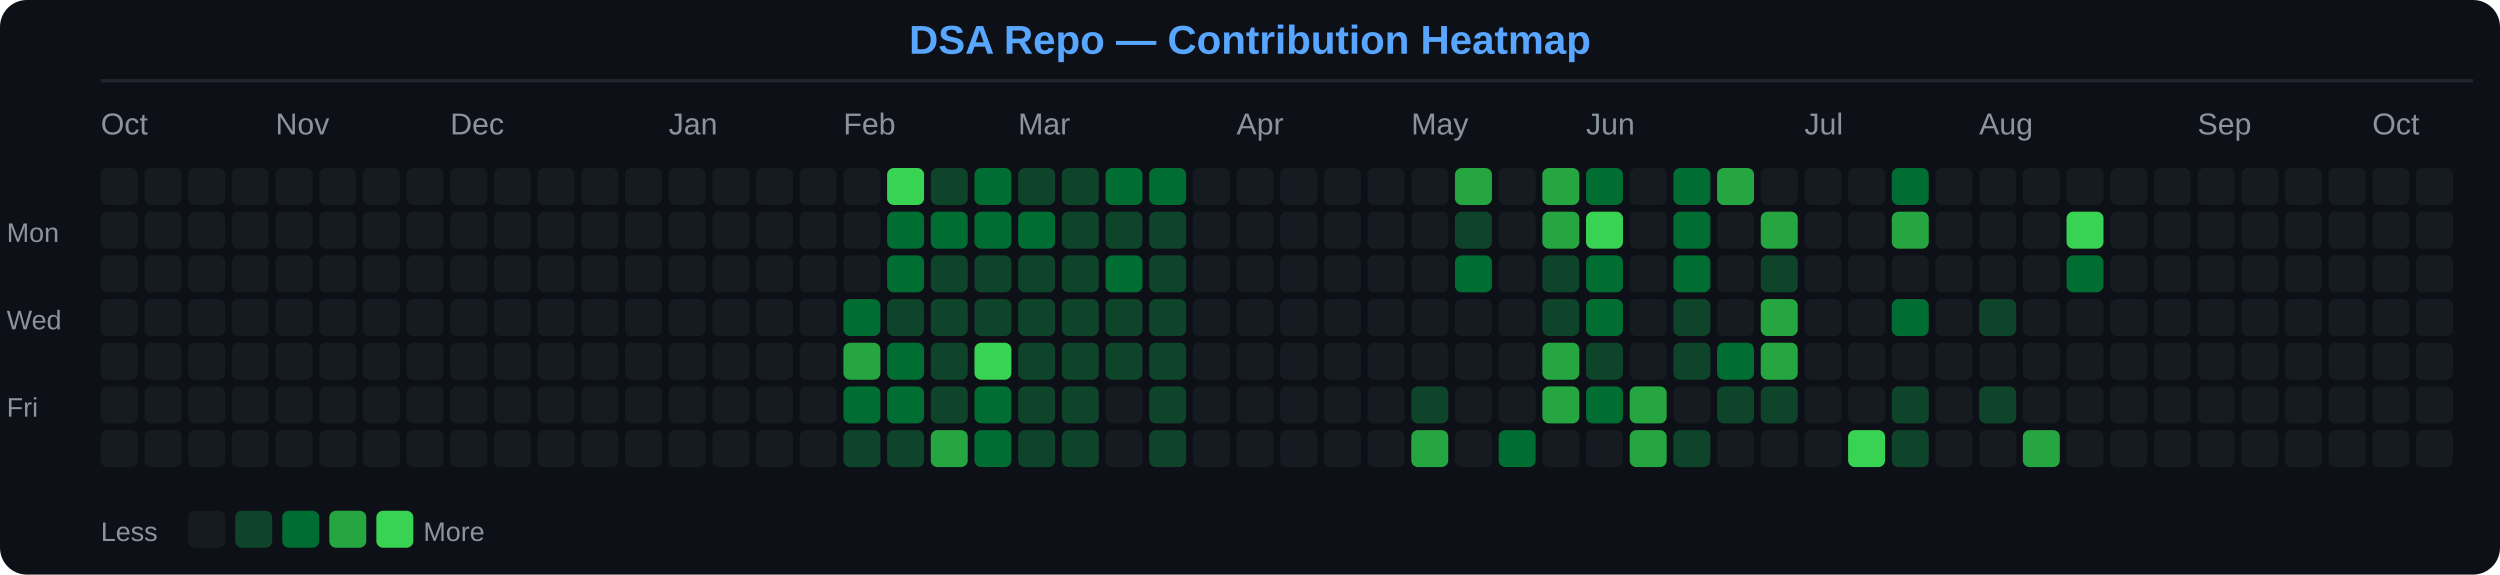
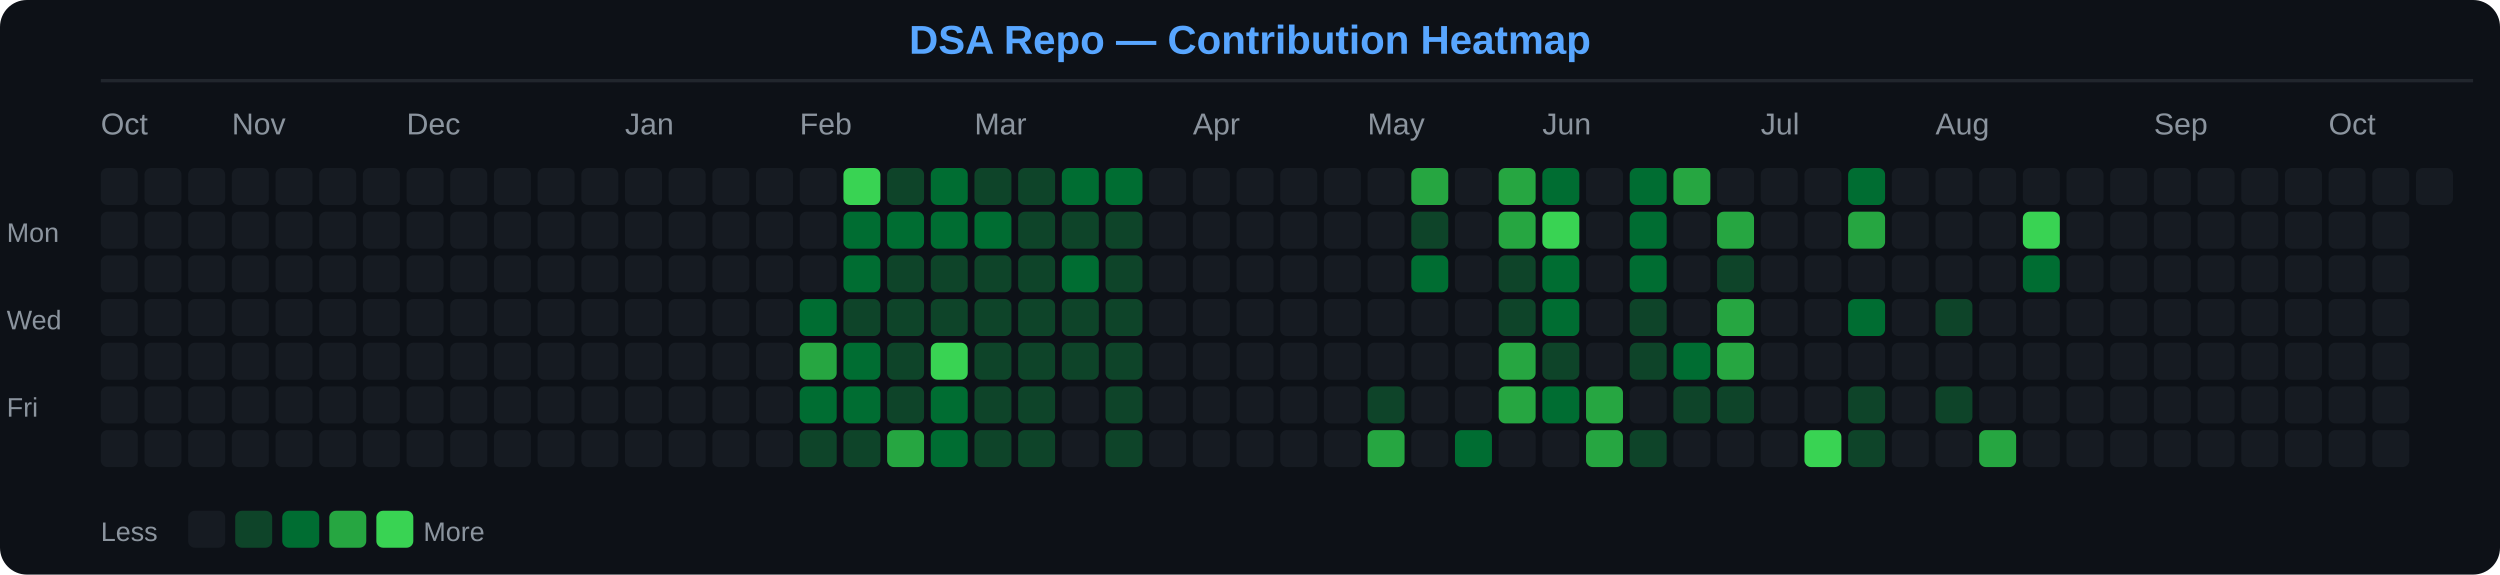
<svg xmlns="http://www.w3.org/2000/svg" width="744" height="171" viewBox="0 0 744 171">
  <rect width="744" height="171" fill="#0d1117" rx="8" />
  <text x="372" y="16" fill="#58a6ff" font-family="Arial,sans-serif" font-size="12" text-anchor="middle" font-weight="bold">DSA Repo — Contribution Heatmap</text>
  <line x1="30" y1="24" x2="736" y2="24" stroke="#21262d" stroke-width="1" />
  <text x="2" y="72" fill="#8b949e" font-family="Arial,sans-serif" font-size="8">Mon</text>
  <text x="2" y="98" fill="#8b949e" font-family="Arial,sans-serif" font-size="8">Wed</text>
  <text x="2" y="124" fill="#8b949e" font-family="Arial,sans-serif" font-size="8">Fri</text>
  <text x="30" y="40" fill="#8b949e" font-family="Arial,sans-serif" font-size="9">Oct</text>
  <rect x="30" y="50" width="11" height="11" rx="2" fill="#161b22" />
  <rect x="30" y="63" width="11" height="11" rx="2" fill="#161b22" />
  <rect x="30" y="76" width="11" height="11" rx="2" fill="#161b22" />
  <rect x="30" y="89" width="11" height="11" rx="2" fill="#161b22" />
  <rect x="30" y="102" width="11" height="11" rx="2" fill="#161b22" />
  <rect x="30" y="115" width="11" height="11" rx="2" fill="#161b22" />
  <rect x="30" y="128" width="11" height="11" rx="2" fill="#161b22" />
  <rect x="43" y="50" width="11" height="11" rx="2" fill="#161b22" />
  <rect x="43" y="63" width="11" height="11" rx="2" fill="#161b22" />
  <rect x="43" y="76" width="11" height="11" rx="2" fill="#161b22" />
  <rect x="43" y="89" width="11" height="11" rx="2" fill="#161b22" />
  <rect x="43" y="102" width="11" height="11" rx="2" fill="#161b22" />
  <rect x="43" y="115" width="11" height="11" rx="2" fill="#161b22" />
  <rect x="43" y="128" width="11" height="11" rx="2" fill="#161b22" />
  <rect x="56" y="50" width="11" height="11" rx="2" fill="#161b22" />
  <rect x="56" y="63" width="11" height="11" rx="2" fill="#161b22" />
  <rect x="56" y="76" width="11" height="11" rx="2" fill="#161b22" />
  <rect x="56" y="89" width="11" height="11" rx="2" fill="#161b22" />
  <rect x="56" y="102" width="11" height="11" rx="2" fill="#161b22" />
  <rect x="56" y="115" width="11" height="11" rx="2" fill="#161b22" />
  <rect x="56" y="128" width="11" height="11" rx="2" fill="#161b22" />
+   <text x="69" y="40" fill="#8b949e" font-family="Arial,sans-serif" font-size="9">Nov</text>
  <rect x="69" y="50" width="11" height="11" rx="2" fill="#161b22" />
  <rect x="69" y="63" width="11" height="11" rx="2" fill="#161b22" />
  <rect x="69" y="76" width="11" height="11" rx="2" fill="#161b22" />
  <rect x="69" y="89" width="11" height="11" rx="2" fill="#161b22" />
  <rect x="69" y="102" width="11" height="11" rx="2" fill="#161b22" />
  <rect x="69" y="115" width="11" height="11" rx="2" fill="#161b22" />
  <rect x="69" y="128" width="11" height="11" rx="2" fill="#161b22" />
-   <text x="82" y="40" fill="#8b949e" font-family="Arial,sans-serif" font-size="9">Nov</text>
  <rect x="82" y="50" width="11" height="11" rx="2" fill="#161b22" />
  <rect x="82" y="63" width="11" height="11" rx="2" fill="#161b22" />
  <rect x="82" y="76" width="11" height="11" rx="2" fill="#161b22" />
  <rect x="82" y="89" width="11" height="11" rx="2" fill="#161b22" />
  <rect x="82" y="102" width="11" height="11" rx="2" fill="#161b22" />
  <rect x="82" y="115" width="11" height="11" rx="2" fill="#161b22" />
  <rect x="82" y="128" width="11" height="11" rx="2" fill="#161b22" />
  <rect x="95" y="50" width="11" height="11" rx="2" fill="#161b22" />
  <rect x="95" y="63" width="11" height="11" rx="2" fill="#161b22" />
  <rect x="95" y="76" width="11" height="11" rx="2" fill="#161b22" />
  <rect x="95" y="89" width="11" height="11" rx="2" fill="#161b22" />
  <rect x="95" y="102" width="11" height="11" rx="2" fill="#161b22" />
  <rect x="95" y="115" width="11" height="11" rx="2" fill="#161b22" />
  <rect x="95" y="128" width="11" height="11" rx="2" fill="#161b22" />
  <rect x="108" y="50" width="11" height="11" rx="2" fill="#161b22" />
  <rect x="108" y="63" width="11" height="11" rx="2" fill="#161b22" />
  <rect x="108" y="76" width="11" height="11" rx="2" fill="#161b22" />
  <rect x="108" y="89" width="11" height="11" rx="2" fill="#161b22" />
  <rect x="108" y="102" width="11" height="11" rx="2" fill="#161b22" />
  <rect x="108" y="115" width="11" height="11" rx="2" fill="#161b22" />
  <rect x="108" y="128" width="11" height="11" rx="2" fill="#161b22" />
+   <text x="121" y="40" fill="#8b949e" font-family="Arial,sans-serif" font-size="9">Dec</text>
  <rect x="121" y="50" width="11" height="11" rx="2" fill="#161b22" />
  <rect x="121" y="63" width="11" height="11" rx="2" fill="#161b22" />
  <rect x="121" y="76" width="11" height="11" rx="2" fill="#161b22" />
  <rect x="121" y="89" width="11" height="11" rx="2" fill="#161b22" />
  <rect x="121" y="102" width="11" height="11" rx="2" fill="#161b22" />
  <rect x="121" y="115" width="11" height="11" rx="2" fill="#161b22" />
  <rect x="121" y="128" width="11" height="11" rx="2" fill="#161b22" />
-   <text x="134" y="40" fill="#8b949e" font-family="Arial,sans-serif" font-size="9">Dec</text>
  <rect x="134" y="50" width="11" height="11" rx="2" fill="#161b22" />
  <rect x="134" y="63" width="11" height="11" rx="2" fill="#161b22" />
  <rect x="134" y="76" width="11" height="11" rx="2" fill="#161b22" />
  <rect x="134" y="89" width="11" height="11" rx="2" fill="#161b22" />
  <rect x="134" y="102" width="11" height="11" rx="2" fill="#161b22" />
  <rect x="134" y="115" width="11" height="11" rx="2" fill="#161b22" />
  <rect x="134" y="128" width="11" height="11" rx="2" fill="#161b22" />
  <rect x="147" y="50" width="11" height="11" rx="2" fill="#161b22" />
  <rect x="147" y="63" width="11" height="11" rx="2" fill="#161b22" />
  <rect x="147" y="76" width="11" height="11" rx="2" fill="#161b22" />
  <rect x="147" y="89" width="11" height="11" rx="2" fill="#161b22" />
  <rect x="147" y="102" width="11" height="11" rx="2" fill="#161b22" />
  <rect x="147" y="115" width="11" height="11" rx="2" fill="#161b22" />
  <rect x="147" y="128" width="11" height="11" rx="2" fill="#161b22" />
  <rect x="160" y="50" width="11" height="11" rx="2" fill="#161b22" />
  <rect x="160" y="63" width="11" height="11" rx="2" fill="#161b22" />
  <rect x="160" y="76" width="11" height="11" rx="2" fill="#161b22" />
  <rect x="160" y="89" width="11" height="11" rx="2" fill="#161b22" />
  <rect x="160" y="102" width="11" height="11" rx="2" fill="#161b22" />
  <rect x="160" y="115" width="11" height="11" rx="2" fill="#161b22" />
  <rect x="160" y="128" width="11" height="11" rx="2" fill="#161b22" />
  <rect x="173" y="50" width="11" height="11" rx="2" fill="#161b22" />
  <rect x="173" y="63" width="11" height="11" rx="2" fill="#161b22" />
  <rect x="173" y="76" width="11" height="11" rx="2" fill="#161b22" />
  <rect x="173" y="89" width="11" height="11" rx="2" fill="#161b22" />
  <rect x="173" y="102" width="11" height="11" rx="2" fill="#161b22" />
  <rect x="173" y="115" width="11" height="11" rx="2" fill="#161b22" />
  <rect x="173" y="128" width="11" height="11" rx="2" fill="#161b22" />
+   <text x="186" y="40" fill="#8b949e" font-family="Arial,sans-serif" font-size="9">Jan</text>
  <rect x="186" y="50" width="11" height="11" rx="2" fill="#161b22" />
  <rect x="186" y="63" width="11" height="11" rx="2" fill="#161b22" />
  <rect x="186" y="76" width="11" height="11" rx="2" fill="#161b22" />
  <rect x="186" y="89" width="11" height="11" rx="2" fill="#161b22" />
  <rect x="186" y="102" width="11" height="11" rx="2" fill="#161b22" />
  <rect x="186" y="115" width="11" height="11" rx="2" fill="#161b22" />
  <rect x="186" y="128" width="11" height="11" rx="2" fill="#161b22" />
-   <text x="199" y="40" fill="#8b949e" font-family="Arial,sans-serif" font-size="9">Jan</text>
  <rect x="199" y="50" width="11" height="11" rx="2" fill="#161b22" />
  <rect x="199" y="63" width="11" height="11" rx="2" fill="#161b22" />
  <rect x="199" y="76" width="11" height="11" rx="2" fill="#161b22" />
  <rect x="199" y="89" width="11" height="11" rx="2" fill="#161b22" />
  <rect x="199" y="102" width="11" height="11" rx="2" fill="#161b22" />
  <rect x="199" y="115" width="11" height="11" rx="2" fill="#161b22" />
  <rect x="199" y="128" width="11" height="11" rx="2" fill="#161b22" />
  <rect x="212" y="50" width="11" height="11" rx="2" fill="#161b22" />
  <rect x="212" y="63" width="11" height="11" rx="2" fill="#161b22" />
  <rect x="212" y="76" width="11" height="11" rx="2" fill="#161b22" />
  <rect x="212" y="89" width="11" height="11" rx="2" fill="#161b22" />
  <rect x="212" y="102" width="11" height="11" rx="2" fill="#161b22" />
  <rect x="212" y="115" width="11" height="11" rx="2" fill="#161b22" />
  <rect x="212" y="128" width="11" height="11" rx="2" fill="#161b22" />
  <rect x="225" y="50" width="11" height="11" rx="2" fill="#161b22" />
  <rect x="225" y="63" width="11" height="11" rx="2" fill="#161b22" />
  <rect x="225" y="76" width="11" height="11" rx="2" fill="#161b22" />
  <rect x="225" y="89" width="11" height="11" rx="2" fill="#161b22" />
  <rect x="225" y="102" width="11" height="11" rx="2" fill="#161b22" />
  <rect x="225" y="115" width="11" height="11" rx="2" fill="#161b22" />
  <rect x="225" y="128" width="11" height="11" rx="2" fill="#161b22" />
+   <text x="238" y="40" fill="#8b949e" font-family="Arial,sans-serif" font-size="9">Feb</text>
  <rect x="238" y="50" width="11" height="11" rx="2" fill="#161b22" />
  <rect x="238" y="63" width="11" height="11" rx="2" fill="#161b22" />
  <rect x="238" y="76" width="11" height="11" rx="2" fill="#161b22" />
-   <rect x="238" y="89" width="11" height="11" rx="2" fill="#161b22" />
-   <rect x="238" y="102" width="11" height="11" rx="2" fill="#161b22" />
-   <rect x="238" y="115" width="11" height="11" rx="2" fill="#161b22" />
-   <rect x="238" y="128" width="11" height="11" rx="2" fill="#161b22" />
-   <text x="251" y="40" fill="#8b949e" font-family="Arial,sans-serif" font-size="9">Feb</text>
-   <rect x="251" y="50" width="11" height="11" rx="2" fill="#161b22" />
-   <rect x="251" y="63" width="11" height="11" rx="2" fill="#161b22" />
-   <rect x="251" y="76" width="11" height="11" rx="2" fill="#161b22" />
-   <rect x="251" y="89" width="11" height="11" rx="2" fill="#006d32" />
-   <rect x="251" y="102" width="11" height="11" rx="2" fill="#26a641" />
+   <rect x="238" y="89" width="11" height="11" rx="2" fill="#006d32" />
+   <rect x="238" y="102" width="11" height="11" rx="2" fill="#26a641" />
+   <rect x="238" y="115" width="11" height="11" rx="2" fill="#006d32" />
+   <rect x="238" y="128" width="11" height="11" rx="2" fill="#0e4429" />
+   <rect x="251" y="50" width="11" height="11" rx="2" fill="#39d353" />
+   <rect x="251" y="63" width="11" height="11" rx="2" fill="#006d32" />
+   <rect x="251" y="76" width="11" height="11" rx="2" fill="#006d32" />
+   <rect x="251" y="89" width="11" height="11" rx="2" fill="#0e4429" />
+   <rect x="251" y="102" width="11" height="11" rx="2" fill="#006d32" />
  <rect x="251" y="115" width="11" height="11" rx="2" fill="#006d32" />
  <rect x="251" y="128" width="11" height="11" rx="2" fill="#0e4429" />
-   <rect x="264" y="50" width="11" height="11" rx="2" fill="#39d353" />
+   <rect x="264" y="50" width="11" height="11" rx="2" fill="#0e4429" />
  <rect x="264" y="63" width="11" height="11" rx="2" fill="#006d32" />
-   <rect x="264" y="76" width="11" height="11" rx="2" fill="#006d32" />
+   <rect x="264" y="76" width="11" height="11" rx="2" fill="#0e4429" />
  <rect x="264" y="89" width="11" height="11" rx="2" fill="#0e4429" />
-   <rect x="264" y="102" width="11" height="11" rx="2" fill="#006d32" />
-   <rect x="264" y="115" width="11" height="11" rx="2" fill="#006d32" />
-   <rect x="264" y="128" width="11" height="11" rx="2" fill="#0e4429" />
-   <rect x="277" y="50" width="11" height="11" rx="2" fill="#0e4429" />
+   <rect x="264" y="102" width="11" height="11" rx="2" fill="#0e4429" />
+   <rect x="264" y="115" width="11" height="11" rx="2" fill="#0e4429" />
+   <rect x="264" y="128" width="11" height="11" rx="2" fill="#26a641" />
+   <rect x="277" y="50" width="11" height="11" rx="2" fill="#006d32" />
  <rect x="277" y="63" width="11" height="11" rx="2" fill="#006d32" />
  <rect x="277" y="76" width="11" height="11" rx="2" fill="#0e4429" />
  <rect x="277" y="89" width="11" height="11" rx="2" fill="#0e4429" />
-   <rect x="277" y="102" width="11" height="11" rx="2" fill="#0e4429" />
-   <rect x="277" y="115" width="11" height="11" rx="2" fill="#0e4429" />
-   <rect x="277" y="128" width="11" height="11" rx="2" fill="#26a641" />
-   <rect x="290" y="50" width="11" height="11" rx="2" fill="#006d32" />
+   <rect x="277" y="102" width="11" height="11" rx="2" fill="#39d353" />
+   <rect x="277" y="115" width="11" height="11" rx="2" fill="#006d32" />
+   <rect x="277" y="128" width="11" height="11" rx="2" fill="#006d32" />
+   <text x="290" y="40" fill="#8b949e" font-family="Arial,sans-serif" font-size="9">Mar</text>
+   <rect x="290" y="50" width="11" height="11" rx="2" fill="#0e4429" />
  <rect x="290" y="63" width="11" height="11" rx="2" fill="#006d32" />
  <rect x="290" y="76" width="11" height="11" rx="2" fill="#0e4429" />
  <rect x="290" y="89" width="11" height="11" rx="2" fill="#0e4429" />
-   <rect x="290" y="102" width="11" height="11" rx="2" fill="#39d353" />
-   <rect x="290" y="115" width="11" height="11" rx="2" fill="#006d32" />
-   <rect x="290" y="128" width="11" height="11" rx="2" fill="#006d32" />
-   <text x="303" y="40" fill="#8b949e" font-family="Arial,sans-serif" font-size="9">Mar</text>
+   <rect x="290" y="102" width="11" height="11" rx="2" fill="#0e4429" />
+   <rect x="290" y="115" width="11" height="11" rx="2" fill="#0e4429" />
+   <rect x="290" y="128" width="11" height="11" rx="2" fill="#0e4429" />
  <rect x="303" y="50" width="11" height="11" rx="2" fill="#0e4429" />
-   <rect x="303" y="63" width="11" height="11" rx="2" fill="#006d32" />
+   <rect x="303" y="63" width="11" height="11" rx="2" fill="#0e4429" />
  <rect x="303" y="76" width="11" height="11" rx="2" fill="#0e4429" />
  <rect x="303" y="89" width="11" height="11" rx="2" fill="#0e4429" />
  <rect x="303" y="102" width="11" height="11" rx="2" fill="#0e4429" />
  <rect x="303" y="115" width="11" height="11" rx="2" fill="#0e4429" />
  <rect x="303" y="128" width="11" height="11" rx="2" fill="#0e4429" />
-   <rect x="316" y="50" width="11" height="11" rx="2" fill="#0e4429" />
+   <rect x="316" y="50" width="11" height="11" rx="2" fill="#006d32" />
  <rect x="316" y="63" width="11" height="11" rx="2" fill="#0e4429" />
-   <rect x="316" y="76" width="11" height="11" rx="2" fill="#0e4429" />
+   <rect x="316" y="76" width="11" height="11" rx="2" fill="#006d32" />
  <rect x="316" y="89" width="11" height="11" rx="2" fill="#0e4429" />
  <rect x="316" y="102" width="11" height="11" rx="2" fill="#0e4429" />
-   <rect x="316" y="115" width="11" height="11" rx="2" fill="#0e4429" />
-   <rect x="316" y="128" width="11" height="11" rx="2" fill="#0e4429" />
+   <rect x="316" y="115" width="11" height="11" rx="2" fill="#161b22" />
+   <rect x="316" y="128" width="11" height="11" rx="2" fill="#161b22" />
  <rect x="329" y="50" width="11" height="11" rx="2" fill="#006d32" />
  <rect x="329" y="63" width="11" height="11" rx="2" fill="#0e4429" />
-   <rect x="329" y="76" width="11" height="11" rx="2" fill="#006d32" />
+   <rect x="329" y="76" width="11" height="11" rx="2" fill="#0e4429" />
  <rect x="329" y="89" width="11" height="11" rx="2" fill="#0e4429" />
  <rect x="329" y="102" width="11" height="11" rx="2" fill="#0e4429" />
-   <rect x="329" y="115" width="11" height="11" rx="2" fill="#161b22" />
-   <rect x="329" y="128" width="11" height="11" rx="2" fill="#161b22" />
-   <rect x="342" y="50" width="11" height="11" rx="2" fill="#006d32" />
-   <rect x="342" y="63" width="11" height="11" rx="2" fill="#0e4429" />
-   <rect x="342" y="76" width="11" height="11" rx="2" fill="#0e4429" />
-   <rect x="342" y="89" width="11" height="11" rx="2" fill="#0e4429" />
-   <rect x="342" y="102" width="11" height="11" rx="2" fill="#0e4429" />
-   <rect x="342" y="115" width="11" height="11" rx="2" fill="#0e4429" />
-   <rect x="342" y="128" width="11" height="11" rx="2" fill="#0e4429" />
+   <rect x="329" y="115" width="11" height="11" rx="2" fill="#0e4429" />
+   <rect x="329" y="128" width="11" height="11" rx="2" fill="#0e4429" />
+   <rect x="342" y="50" width="11" height="11" rx="2" fill="#161b22" />
+   <rect x="342" y="63" width="11" height="11" rx="2" fill="#161b22" />
+   <rect x="342" y="76" width="11" height="11" rx="2" fill="#161b22" />
+   <rect x="342" y="89" width="11" height="11" rx="2" fill="#161b22" />
+   <rect x="342" y="102" width="11" height="11" rx="2" fill="#161b22" />
+   <rect x="342" y="115" width="11" height="11" rx="2" fill="#161b22" />
+   <rect x="342" y="128" width="11" height="11" rx="2" fill="#161b22" />
+   <text x="355" y="40" fill="#8b949e" font-family="Arial,sans-serif" font-size="9">Apr</text>
  <rect x="355" y="50" width="11" height="11" rx="2" fill="#161b22" />
  <rect x="355" y="63" width="11" height="11" rx="2" fill="#161b22" />
  <rect x="355" y="76" width="11" height="11" rx="2" fill="#161b22" />
  <rect x="355" y="89" width="11" height="11" rx="2" fill="#161b22" />
  <rect x="355" y="102" width="11" height="11" rx="2" fill="#161b22" />
  <rect x="355" y="115" width="11" height="11" rx="2" fill="#161b22" />
  <rect x="355" y="128" width="11" height="11" rx="2" fill="#161b22" />
-   <text x="368" y="40" fill="#8b949e" font-family="Arial,sans-serif" font-size="9">Apr</text>
  <rect x="368" y="50" width="11" height="11" rx="2" fill="#161b22" />
  <rect x="368" y="63" width="11" height="11" rx="2" fill="#161b22" />
  <rect x="368" y="76" width="11" height="11" rx="2" fill="#161b22" />
  <rect x="368" y="89" width="11" height="11" rx="2" fill="#161b22" />
  <rect x="368" y="102" width="11" height="11" rx="2" fill="#161b22" />
  <rect x="368" y="115" width="11" height="11" rx="2" fill="#161b22" />
  <rect x="368" y="128" width="11" height="11" rx="2" fill="#161b22" />
  <rect x="381" y="50" width="11" height="11" rx="2" fill="#161b22" />
  <rect x="381" y="63" width="11" height="11" rx="2" fill="#161b22" />
  <rect x="381" y="76" width="11" height="11" rx="2" fill="#161b22" />
  <rect x="381" y="89" width="11" height="11" rx="2" fill="#161b22" />
  <rect x="381" y="102" width="11" height="11" rx="2" fill="#161b22" />
  <rect x="381" y="115" width="11" height="11" rx="2" fill="#161b22" />
  <rect x="381" y="128" width="11" height="11" rx="2" fill="#161b22" />
  <rect x="394" y="50" width="11" height="11" rx="2" fill="#161b22" />
  <rect x="394" y="63" width="11" height="11" rx="2" fill="#161b22" />
  <rect x="394" y="76" width="11" height="11" rx="2" fill="#161b22" />
  <rect x="394" y="89" width="11" height="11" rx="2" fill="#161b22" />
  <rect x="394" y="102" width="11" height="11" rx="2" fill="#161b22" />
  <rect x="394" y="115" width="11" height="11" rx="2" fill="#161b22" />
  <rect x="394" y="128" width="11" height="11" rx="2" fill="#161b22" />
+   <text x="407" y="40" fill="#8b949e" font-family="Arial,sans-serif" font-size="9">May</text>
  <rect x="407" y="50" width="11" height="11" rx="2" fill="#161b22" />
  <rect x="407" y="63" width="11" height="11" rx="2" fill="#161b22" />
  <rect x="407" y="76" width="11" height="11" rx="2" fill="#161b22" />
  <rect x="407" y="89" width="11" height="11" rx="2" fill="#161b22" />
  <rect x="407" y="102" width="11" height="11" rx="2" fill="#161b22" />
-   <rect x="407" y="115" width="11" height="11" rx="2" fill="#161b22" />
-   <rect x="407" y="128" width="11" height="11" rx="2" fill="#161b22" />
-   <text x="420" y="40" fill="#8b949e" font-family="Arial,sans-serif" font-size="9">May</text>
-   <rect x="420" y="50" width="11" height="11" rx="2" fill="#161b22" />
-   <rect x="420" y="63" width="11" height="11" rx="2" fill="#161b22" />
-   <rect x="420" y="76" width="11" height="11" rx="2" fill="#161b22" />
+   <rect x="407" y="115" width="11" height="11" rx="2" fill="#0e4429" />
+   <rect x="407" y="128" width="11" height="11" rx="2" fill="#26a641" />
+   <rect x="420" y="50" width="11" height="11" rx="2" fill="#26a641" />
+   <rect x="420" y="63" width="11" height="11" rx="2" fill="#0e4429" />
+   <rect x="420" y="76" width="11" height="11" rx="2" fill="#006d32" />
  <rect x="420" y="89" width="11" height="11" rx="2" fill="#161b22" />
  <rect x="420" y="102" width="11" height="11" rx="2" fill="#161b22" />
-   <rect x="420" y="115" width="11" height="11" rx="2" fill="#0e4429" />
-   <rect x="420" y="128" width="11" height="11" rx="2" fill="#26a641" />
-   <rect x="433" y="50" width="11" height="11" rx="2" fill="#26a641" />
-   <rect x="433" y="63" width="11" height="11" rx="2" fill="#0e4429" />
-   <rect x="433" y="76" width="11" height="11" rx="2" fill="#006d32" />
+   <rect x="420" y="115" width="11" height="11" rx="2" fill="#161b22" />
+   <rect x="420" y="128" width="11" height="11" rx="2" fill="#161b22" />
+   <rect x="433" y="50" width="11" height="11" rx="2" fill="#161b22" />
+   <rect x="433" y="63" width="11" height="11" rx="2" fill="#161b22" />
+   <rect x="433" y="76" width="11" height="11" rx="2" fill="#161b22" />
  <rect x="433" y="89" width="11" height="11" rx="2" fill="#161b22" />
  <rect x="433" y="102" width="11" height="11" rx="2" fill="#161b22" />
  <rect x="433" y="115" width="11" height="11" rx="2" fill="#161b22" />
-   <rect x="433" y="128" width="11" height="11" rx="2" fill="#161b22" />
-   <rect x="446" y="50" width="11" height="11" rx="2" fill="#161b22" />
-   <rect x="446" y="63" width="11" height="11" rx="2" fill="#161b22" />
-   <rect x="446" y="76" width="11" height="11" rx="2" fill="#161b22" />
-   <rect x="446" y="89" width="11" height="11" rx="2" fill="#161b22" />
-   <rect x="446" y="102" width="11" height="11" rx="2" fill="#161b22" />
-   <rect x="446" y="115" width="11" height="11" rx="2" fill="#161b22" />
-   <rect x="446" y="128" width="11" height="11" rx="2" fill="#006d32" />
-   <rect x="459" y="50" width="11" height="11" rx="2" fill="#26a641" />
-   <rect x="459" y="63" width="11" height="11" rx="2" fill="#26a641" />
-   <rect x="459" y="76" width="11" height="11" rx="2" fill="#0e4429" />
-   <rect x="459" y="89" width="11" height="11" rx="2" fill="#0e4429" />
-   <rect x="459" y="102" width="11" height="11" rx="2" fill="#26a641" />
-   <rect x="459" y="115" width="11" height="11" rx="2" fill="#26a641" />
+   <rect x="433" y="128" width="11" height="11" rx="2" fill="#006d32" />
+   <rect x="446" y="50" width="11" height="11" rx="2" fill="#26a641" />
+   <rect x="446" y="63" width="11" height="11" rx="2" fill="#26a641" />
+   <rect x="446" y="76" width="11" height="11" rx="2" fill="#0e4429" />
+   <rect x="446" y="89" width="11" height="11" rx="2" fill="#0e4429" />
+   <rect x="446" y="102" width="11" height="11" rx="2" fill="#26a641" />
+   <rect x="446" y="115" width="11" height="11" rx="2" fill="#26a641" />
+   <rect x="446" y="128" width="11" height="11" rx="2" fill="#161b22" />
+   <text x="459" y="40" fill="#8b949e" font-family="Arial,sans-serif" font-size="9">Jun</text>
+   <rect x="459" y="50" width="11" height="11" rx="2" fill="#006d32" />
+   <rect x="459" y="63" width="11" height="11" rx="2" fill="#39d353" />
+   <rect x="459" y="76" width="11" height="11" rx="2" fill="#006d32" />
+   <rect x="459" y="89" width="11" height="11" rx="2" fill="#006d32" />
+   <rect x="459" y="102" width="11" height="11" rx="2" fill="#0e4429" />
+   <rect x="459" y="115" width="11" height="11" rx="2" fill="#006d32" />
  <rect x="459" y="128" width="11" height="11" rx="2" fill="#161b22" />
-   <text x="472" y="40" fill="#8b949e" font-family="Arial,sans-serif" font-size="9">Jun</text>
-   <rect x="472" y="50" width="11" height="11" rx="2" fill="#006d32" />
-   <rect x="472" y="63" width="11" height="11" rx="2" fill="#39d353" />
-   <rect x="472" y="76" width="11" height="11" rx="2" fill="#006d32" />
-   <rect x="472" y="89" width="11" height="11" rx="2" fill="#006d32" />
-   <rect x="472" y="102" width="11" height="11" rx="2" fill="#0e4429" />
-   <rect x="472" y="115" width="11" height="11" rx="2" fill="#006d32" />
-   <rect x="472" y="128" width="11" height="11" rx="2" fill="#161b22" />
-   <rect x="485" y="50" width="11" height="11" rx="2" fill="#161b22" />
-   <rect x="485" y="63" width="11" height="11" rx="2" fill="#161b22" />
-   <rect x="485" y="76" width="11" height="11" rx="2" fill="#161b22" />
-   <rect x="485" y="89" width="11" height="11" rx="2" fill="#161b22" />
-   <rect x="485" y="102" width="11" height="11" rx="2" fill="#161b22" />
-   <rect x="485" y="115" width="11" height="11" rx="2" fill="#26a641" />
-   <rect x="485" y="128" width="11" height="11" rx="2" fill="#26a641" />
-   <rect x="498" y="50" width="11" height="11" rx="2" fill="#006d32" />
-   <rect x="498" y="63" width="11" height="11" rx="2" fill="#006d32" />
-   <rect x="498" y="76" width="11" height="11" rx="2" fill="#006d32" />
-   <rect x="498" y="89" width="11" height="11" rx="2" fill="#0e4429" />
-   <rect x="498" y="102" width="11" height="11" rx="2" fill="#0e4429" />
-   <rect x="498" y="115" width="11" height="11" rx="2" fill="#161b22" />
-   <rect x="498" y="128" width="11" height="11" rx="2" fill="#0e4429" />
-   <rect x="511" y="50" width="11" height="11" rx="2" fill="#26a641" />
-   <rect x="511" y="63" width="11" height="11" rx="2" fill="#161b22" />
-   <rect x="511" y="76" width="11" height="11" rx="2" fill="#161b22" />
-   <rect x="511" y="89" width="11" height="11" rx="2" fill="#161b22" />
-   <rect x="511" y="102" width="11" height="11" rx="2" fill="#006d32" />
+   <rect x="472" y="50" width="11" height="11" rx="2" fill="#161b22" />
+   <rect x="472" y="63" width="11" height="11" rx="2" fill="#161b22" />
+   <rect x="472" y="76" width="11" height="11" rx="2" fill="#161b22" />
+   <rect x="472" y="89" width="11" height="11" rx="2" fill="#161b22" />
+   <rect x="472" y="102" width="11" height="11" rx="2" fill="#161b22" />
+   <rect x="472" y="115" width="11" height="11" rx="2" fill="#26a641" />
+   <rect x="472" y="128" width="11" height="11" rx="2" fill="#26a641" />
+   <rect x="485" y="50" width="11" height="11" rx="2" fill="#006d32" />
+   <rect x="485" y="63" width="11" height="11" rx="2" fill="#006d32" />
+   <rect x="485" y="76" width="11" height="11" rx="2" fill="#006d32" />
+   <rect x="485" y="89" width="11" height="11" rx="2" fill="#0e4429" />
+   <rect x="485" y="102" width="11" height="11" rx="2" fill="#0e4429" />
+   <rect x="485" y="115" width="11" height="11" rx="2" fill="#161b22" />
+   <rect x="485" y="128" width="11" height="11" rx="2" fill="#0e4429" />
+   <rect x="498" y="50" width="11" height="11" rx="2" fill="#26a641" />
+   <rect x="498" y="63" width="11" height="11" rx="2" fill="#161b22" />
+   <rect x="498" y="76" width="11" height="11" rx="2" fill="#161b22" />
+   <rect x="498" y="89" width="11" height="11" rx="2" fill="#161b22" />
+   <rect x="498" y="102" width="11" height="11" rx="2" fill="#006d32" />
+   <rect x="498" y="115" width="11" height="11" rx="2" fill="#0e4429" />
+   <rect x="498" y="128" width="11" height="11" rx="2" fill="#161b22" />
+   <rect x="511" y="50" width="11" height="11" rx="2" fill="#161b22" />
+   <rect x="511" y="63" width="11" height="11" rx="2" fill="#26a641" />
+   <rect x="511" y="76" width="11" height="11" rx="2" fill="#0e4429" />
+   <rect x="511" y="89" width="11" height="11" rx="2" fill="#26a641" />
+   <rect x="511" y="102" width="11" height="11" rx="2" fill="#26a641" />
  <rect x="511" y="115" width="11" height="11" rx="2" fill="#0e4429" />
  <rect x="511" y="128" width="11" height="11" rx="2" fill="#161b22" />
+   <text x="524" y="40" fill="#8b949e" font-family="Arial,sans-serif" font-size="9">Jul</text>
  <rect x="524" y="50" width="11" height="11" rx="2" fill="#161b22" />
-   <rect x="524" y="63" width="11" height="11" rx="2" fill="#26a641" />
-   <rect x="524" y="76" width="11" height="11" rx="2" fill="#0e4429" />
-   <rect x="524" y="89" width="11" height="11" rx="2" fill="#26a641" />
-   <rect x="524" y="102" width="11" height="11" rx="2" fill="#26a641" />
-   <rect x="524" y="115" width="11" height="11" rx="2" fill="#0e4429" />
+   <rect x="524" y="63" width="11" height="11" rx="2" fill="#161b22" />
+   <rect x="524" y="76" width="11" height="11" rx="2" fill="#161b22" />
+   <rect x="524" y="89" width="11" height="11" rx="2" fill="#161b22" />
+   <rect x="524" y="102" width="11" height="11" rx="2" fill="#161b22" />
+   <rect x="524" y="115" width="11" height="11" rx="2" fill="#161b22" />
  <rect x="524" y="128" width="11" height="11" rx="2" fill="#161b22" />
-   <text x="537" y="40" fill="#8b949e" font-family="Arial,sans-serif" font-size="9">Jul</text>
  <rect x="537" y="50" width="11" height="11" rx="2" fill="#161b22" />
  <rect x="537" y="63" width="11" height="11" rx="2" fill="#161b22" />
  <rect x="537" y="76" width="11" height="11" rx="2" fill="#161b22" />
  <rect x="537" y="89" width="11" height="11" rx="2" fill="#161b22" />
  <rect x="537" y="102" width="11" height="11" rx="2" fill="#161b22" />
  <rect x="537" y="115" width="11" height="11" rx="2" fill="#161b22" />
-   <rect x="537" y="128" width="11" height="11" rx="2" fill="#161b22" />
-   <rect x="550" y="50" width="11" height="11" rx="2" fill="#161b22" />
-   <rect x="550" y="63" width="11" height="11" rx="2" fill="#161b22" />
+   <rect x="537" y="128" width="11" height="11" rx="2" fill="#39d353" />
+   <rect x="550" y="50" width="11" height="11" rx="2" fill="#006d32" />
+   <rect x="550" y="63" width="11" height="11" rx="2" fill="#26a641" />
  <rect x="550" y="76" width="11" height="11" rx="2" fill="#161b22" />
-   <rect x="550" y="89" width="11" height="11" rx="2" fill="#161b22" />
+   <rect x="550" y="89" width="11" height="11" rx="2" fill="#006d32" />
  <rect x="550" y="102" width="11" height="11" rx="2" fill="#161b22" />
-   <rect x="550" y="115" width="11" height="11" rx="2" fill="#161b22" />
-   <rect x="550" y="128" width="11" height="11" rx="2" fill="#39d353" />
-   <rect x="563" y="50" width="11" height="11" rx="2" fill="#006d32" />
-   <rect x="563" y="63" width="11" height="11" rx="2" fill="#26a641" />
+   <rect x="550" y="115" width="11" height="11" rx="2" fill="#0e4429" />
+   <rect x="550" y="128" width="11" height="11" rx="2" fill="#0e4429" />
+   <rect x="563" y="50" width="11" height="11" rx="2" fill="#161b22" />
+   <rect x="563" y="63" width="11" height="11" rx="2" fill="#161b22" />
  <rect x="563" y="76" width="11" height="11" rx="2" fill="#161b22" />
-   <rect x="563" y="89" width="11" height="11" rx="2" fill="#006d32" />
+   <rect x="563" y="89" width="11" height="11" rx="2" fill="#161b22" />
  <rect x="563" y="102" width="11" height="11" rx="2" fill="#161b22" />
-   <rect x="563" y="115" width="11" height="11" rx="2" fill="#0e4429" />
-   <rect x="563" y="128" width="11" height="11" rx="2" fill="#0e4429" />
+   <rect x="563" y="115" width="11" height="11" rx="2" fill="#161b22" />
+   <rect x="563" y="128" width="11" height="11" rx="2" fill="#161b22" />
+   <text x="576" y="40" fill="#8b949e" font-family="Arial,sans-serif" font-size="9">Aug</text>
  <rect x="576" y="50" width="11" height="11" rx="2" fill="#161b22" />
  <rect x="576" y="63" width="11" height="11" rx="2" fill="#161b22" />
  <rect x="576" y="76" width="11" height="11" rx="2" fill="#161b22" />
-   <rect x="576" y="89" width="11" height="11" rx="2" fill="#161b22" />
+   <rect x="576" y="89" width="11" height="11" rx="2" fill="#0e4429" />
  <rect x="576" y="102" width="11" height="11" rx="2" fill="#161b22" />
-   <rect x="576" y="115" width="11" height="11" rx="2" fill="#161b22" />
+   <rect x="576" y="115" width="11" height="11" rx="2" fill="#0e4429" />
  <rect x="576" y="128" width="11" height="11" rx="2" fill="#161b22" />
-   <text x="589" y="40" fill="#8b949e" font-family="Arial,sans-serif" font-size="9">Aug</text>
  <rect x="589" y="50" width="11" height="11" rx="2" fill="#161b22" />
  <rect x="589" y="63" width="11" height="11" rx="2" fill="#161b22" />
  <rect x="589" y="76" width="11" height="11" rx="2" fill="#161b22" />
-   <rect x="589" y="89" width="11" height="11" rx="2" fill="#0e4429" />
+   <rect x="589" y="89" width="11" height="11" rx="2" fill="#161b22" />
  <rect x="589" y="102" width="11" height="11" rx="2" fill="#161b22" />
-   <rect x="589" y="115" width="11" height="11" rx="2" fill="#0e4429" />
-   <rect x="589" y="128" width="11" height="11" rx="2" fill="#161b22" />
+   <rect x="589" y="115" width="11" height="11" rx="2" fill="#161b22" />
+   <rect x="589" y="128" width="11" height="11" rx="2" fill="#26a641" />
  <rect x="602" y="50" width="11" height="11" rx="2" fill="#161b22" />
-   <rect x="602" y="63" width="11" height="11" rx="2" fill="#161b22" />
-   <rect x="602" y="76" width="11" height="11" rx="2" fill="#161b22" />
+   <rect x="602" y="63" width="11" height="11" rx="2" fill="#39d353" />
+   <rect x="602" y="76" width="11" height="11" rx="2" fill="#006d32" />
  <rect x="602" y="89" width="11" height="11" rx="2" fill="#161b22" />
  <rect x="602" y="102" width="11" height="11" rx="2" fill="#161b22" />
  <rect x="602" y="115" width="11" height="11" rx="2" fill="#161b22" />
-   <rect x="602" y="128" width="11" height="11" rx="2" fill="#26a641" />
+   <rect x="602" y="128" width="11" height="11" rx="2" fill="#161b22" />
  <rect x="615" y="50" width="11" height="11" rx="2" fill="#161b22" />
-   <rect x="615" y="63" width="11" height="11" rx="2" fill="#39d353" />
-   <rect x="615" y="76" width="11" height="11" rx="2" fill="#006d32" />
+   <rect x="615" y="63" width="11" height="11" rx="2" fill="#161b22" />
+   <rect x="615" y="76" width="11" height="11" rx="2" fill="#161b22" />
  <rect x="615" y="89" width="11" height="11" rx="2" fill="#161b22" />
  <rect x="615" y="102" width="11" height="11" rx="2" fill="#161b22" />
  <rect x="615" y="115" width="11" height="11" rx="2" fill="#161b22" />
  <rect x="615" y="128" width="11" height="11" rx="2" fill="#161b22" />
  <rect x="628" y="50" width="11" height="11" rx="2" fill="#161b22" />
  <rect x="628" y="63" width="11" height="11" rx="2" fill="#161b22" />
  <rect x="628" y="76" width="11" height="11" rx="2" fill="#161b22" />
  <rect x="628" y="89" width="11" height="11" rx="2" fill="#161b22" />
  <rect x="628" y="102" width="11" height="11" rx="2" fill="#161b22" />
  <rect x="628" y="115" width="11" height="11" rx="2" fill="#161b22" />
  <rect x="628" y="128" width="11" height="11" rx="2" fill="#161b22" />
+   <text x="641" y="40" fill="#8b949e" font-family="Arial,sans-serif" font-size="9">Sep</text>
  <rect x="641" y="50" width="11" height="11" rx="2" fill="#161b22" />
  <rect x="641" y="63" width="11" height="11" rx="2" fill="#161b22" />
  <rect x="641" y="76" width="11" height="11" rx="2" fill="#161b22" />
  <rect x="641" y="89" width="11" height="11" rx="2" fill="#161b22" />
  <rect x="641" y="102" width="11" height="11" rx="2" fill="#161b22" />
  <rect x="641" y="115" width="11" height="11" rx="2" fill="#161b22" />
  <rect x="641" y="128" width="11" height="11" rx="2" fill="#161b22" />
-   <text x="654" y="40" fill="#8b949e" font-family="Arial,sans-serif" font-size="9">Sep</text>
  <rect x="654" y="50" width="11" height="11" rx="2" fill="#161b22" />
  <rect x="654" y="63" width="11" height="11" rx="2" fill="#161b22" />
  <rect x="654" y="76" width="11" height="11" rx="2" fill="#161b22" />
  <rect x="654" y="89" width="11" height="11" rx="2" fill="#161b22" />
  <rect x="654" y="102" width="11" height="11" rx="2" fill="#161b22" />
  <rect x="654" y="115" width="11" height="11" rx="2" fill="#161b22" />
  <rect x="654" y="128" width="11" height="11" rx="2" fill="#161b22" />
  <rect x="667" y="50" width="11" height="11" rx="2" fill="#161b22" />
  <rect x="667" y="63" width="11" height="11" rx="2" fill="#161b22" />
  <rect x="667" y="76" width="11" height="11" rx="2" fill="#161b22" />
  <rect x="667" y="89" width="11" height="11" rx="2" fill="#161b22" />
  <rect x="667" y="102" width="11" height="11" rx="2" fill="#161b22" />
  <rect x="667" y="115" width="11" height="11" rx="2" fill="#161b22" />
  <rect x="667" y="128" width="11" height="11" rx="2" fill="#161b22" />
  <rect x="680" y="50" width="11" height="11" rx="2" fill="#161b22" />
  <rect x="680" y="63" width="11" height="11" rx="2" fill="#161b22" />
  <rect x="680" y="76" width="11" height="11" rx="2" fill="#161b22" />
  <rect x="680" y="89" width="11" height="11" rx="2" fill="#161b22" />
  <rect x="680" y="102" width="11" height="11" rx="2" fill="#161b22" />
  <rect x="680" y="115" width="11" height="11" rx="2" fill="#161b22" />
  <rect x="680" y="128" width="11" height="11" rx="2" fill="#161b22" />
+   <text x="693" y="40" fill="#8b949e" font-family="Arial,sans-serif" font-size="9">Oct</text>
  <rect x="693" y="50" width="11" height="11" rx="2" fill="#161b22" />
  <rect x="693" y="63" width="11" height="11" rx="2" fill="#161b22" />
  <rect x="693" y="76" width="11" height="11" rx="2" fill="#161b22" />
  <rect x="693" y="89" width="11" height="11" rx="2" fill="#161b22" />
  <rect x="693" y="102" width="11" height="11" rx="2" fill="#161b22" />
  <rect x="693" y="115" width="11" height="11" rx="2" fill="#161b22" />
  <rect x="693" y="128" width="11" height="11" rx="2" fill="#161b22" />
-   <text x="706" y="40" fill="#8b949e" font-family="Arial,sans-serif" font-size="9">Oct</text>
  <rect x="706" y="50" width="11" height="11" rx="2" fill="#161b22" />
  <rect x="706" y="63" width="11" height="11" rx="2" fill="#161b22" />
  <rect x="706" y="76" width="11" height="11" rx="2" fill="#161b22" />
  <rect x="706" y="89" width="11" height="11" rx="2" fill="#161b22" />
  <rect x="706" y="102" width="11" height="11" rx="2" fill="#161b22" />
  <rect x="706" y="115" width="11" height="11" rx="2" fill="#161b22" />
  <rect x="706" y="128" width="11" height="11" rx="2" fill="#161b22" />
  <rect x="719" y="50" width="11" height="11" rx="2" fill="#161b22" />
-   <rect x="719" y="63" width="11" height="11" rx="2" fill="#161b22" />
-   <rect x="719" y="76" width="11" height="11" rx="2" fill="#161b22" />
-   <rect x="719" y="89" width="11" height="11" rx="2" fill="#161b22" />
-   <rect x="719" y="102" width="11" height="11" rx="2" fill="#161b22" />
-   <rect x="719" y="115" width="11" height="11" rx="2" fill="#161b22" />
-   <rect x="719" y="128" width="11" height="11" rx="2" fill="#161b22" />
  <text x="30" y="161" fill="#8b949e" font-family="Arial,sans-serif" font-size="8">Less</text>
  <rect x="56" y="152" width="11" height="11" rx="2" fill="#161b22" />
  <rect x="70" y="152" width="11" height="11" rx="2" fill="#0e4429" />
  <rect x="84" y="152" width="11" height="11" rx="2" fill="#006d32" />
  <rect x="98" y="152" width="11" height="11" rx="2" fill="#26a641" />
  <rect x="112" y="152" width="11" height="11" rx="2" fill="#39d353" />
  <text x="126" y="161" fill="#8b949e" font-family="Arial,sans-serif" font-size="8">More</text>
</svg>
